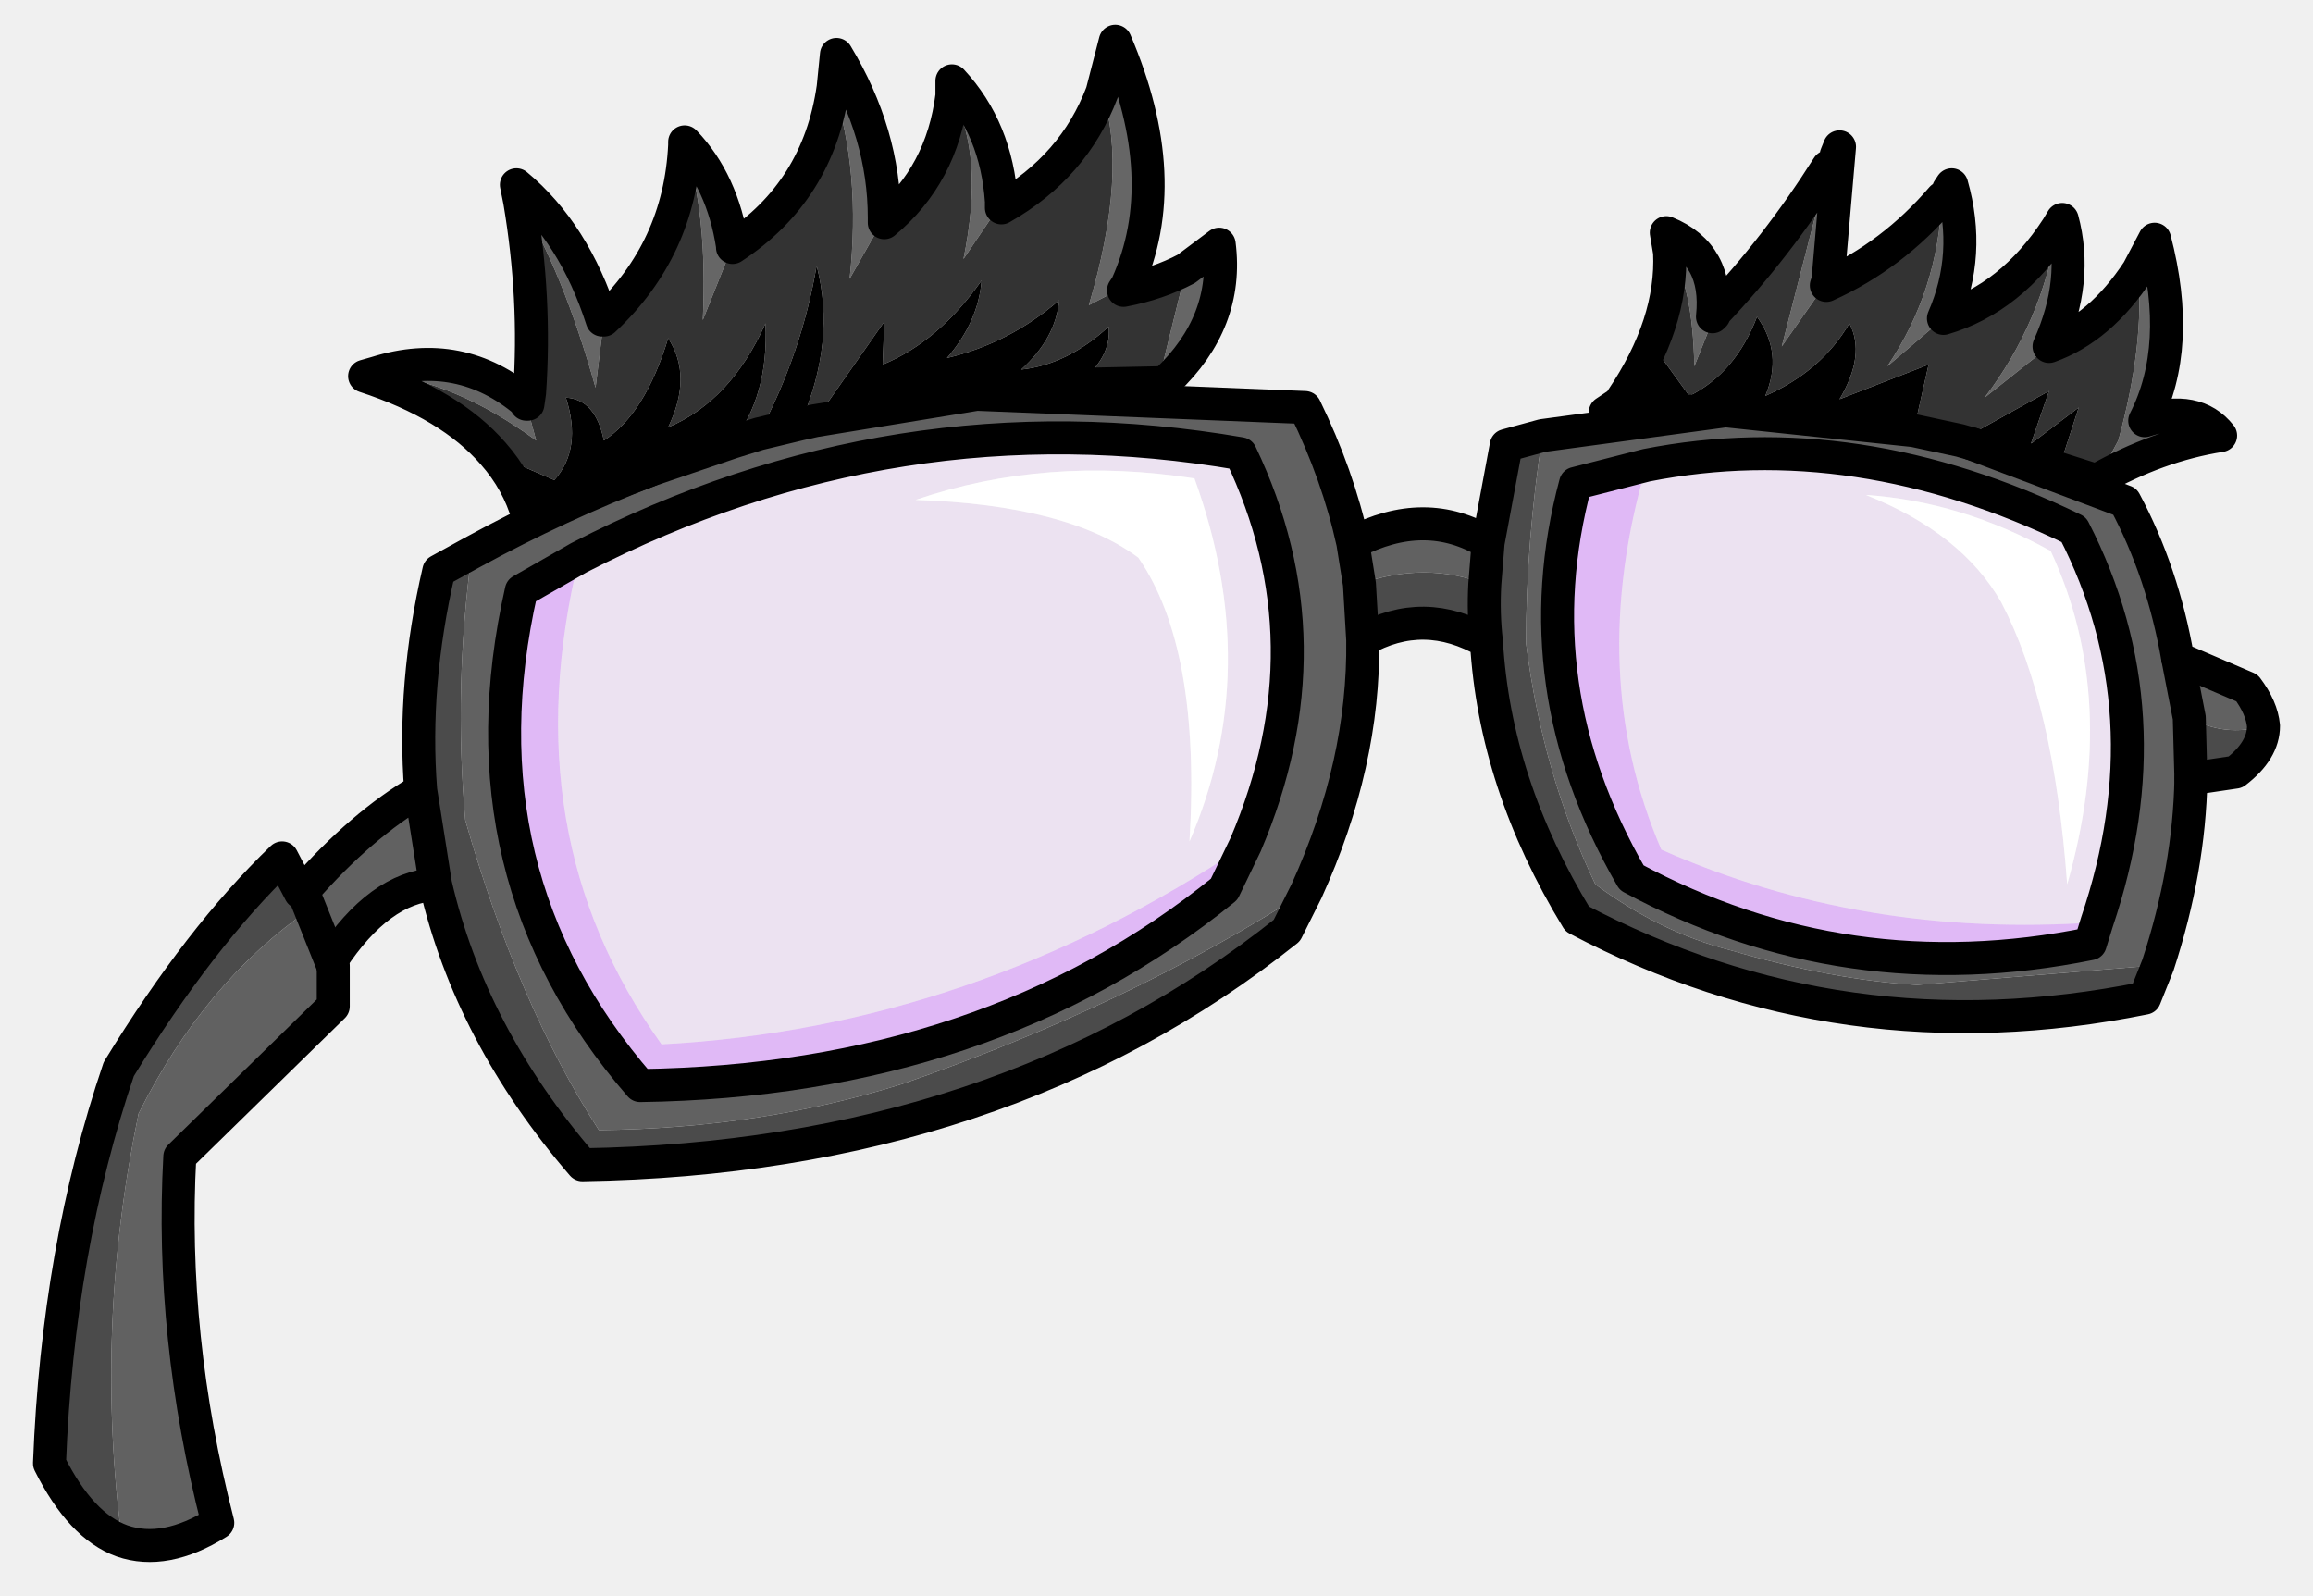
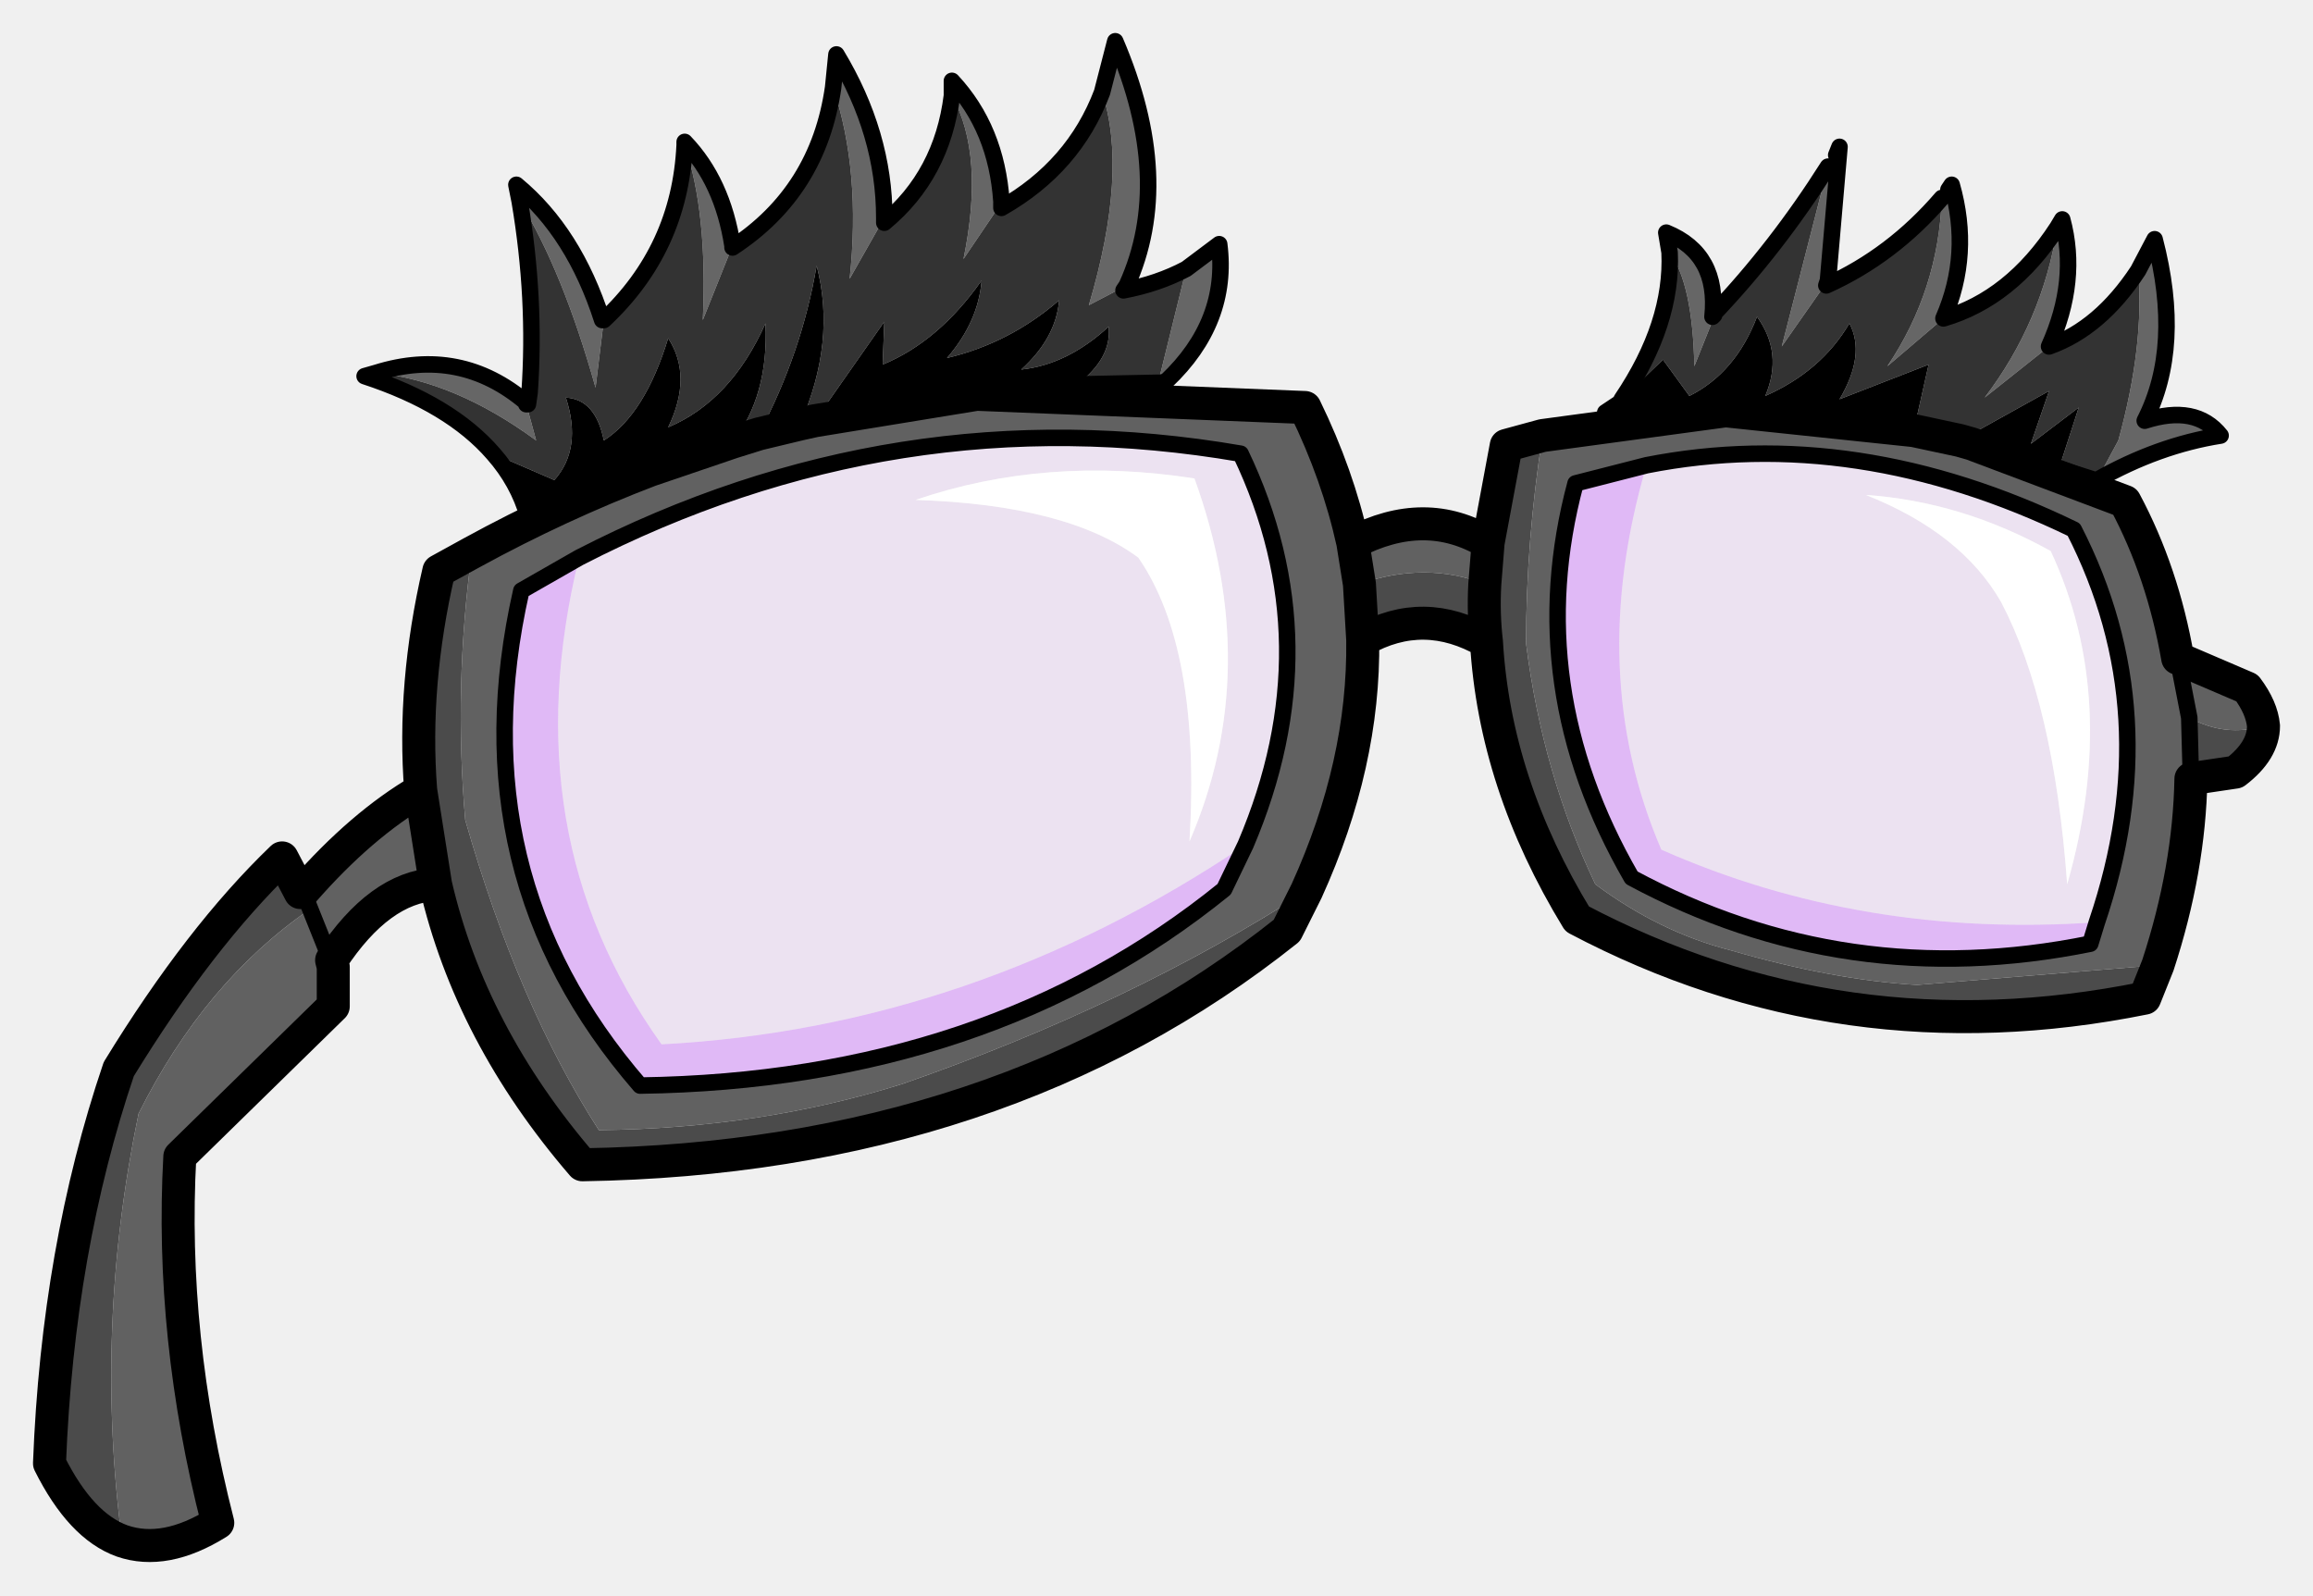
<svg xmlns="http://www.w3.org/2000/svg" width="486.494px" height="335.549px" viewBox="-35.05 -31.05 70.1 48.35">
  <g id="x1_shape0" transform="matrix(1, 0, 0, 1, 0, 0)">
    <path d="M16.85 -21.45 L16.9 -21.45 16.3 -19.95 Q16.25 -22.45 15.55 -23.4 L15.45 -24.0 Q17.05 -23.35 16.85 -21.45 M28.5 -16.5 L29.15 -17.7 Q29.95 -20.6 29.75 -22.85 L30.25 -23.8 Q31.1 -20.55 29.95 -18.3 31.5 -18.8 32.25 -17.85 30.35 -17.55 28.5 -16.5 M27.05 -20.55 L25.1 -19.0 Q26.85 -21.3 27.3 -24.15 L27.45 -24.4 Q27.95 -22.55 27.05 -20.55 M23.85 -21.4 L22.15 -19.95 Q23.7 -22.25 23.8 -25.05 L24.0 -25.3 24.1 -25.45 Q24.7 -23.35 23.85 -21.4 M20.35 -22.55 L18.95 -20.55 20.35 -26.0 20.6 -26.35 20.7 -26.6 20.35 -22.55 M0.9 -22.9 L1.9 -23.65 Q2.2 -21.3 0.3 -19.5 L0.15 -19.45 0.05 -19.45 0.9 -22.9 M-23.65 -19.75 Q-21.1 -20.55 -19.1 -18.85 L-19.1 -18.8 -18.8 -17.7 Q-21.25 -19.5 -23.65 -19.75 M-19.3 -24.95 L-19.4 -25.45 Q-17.65 -24.0 -16.8 -21.35 L-16.75 -21.35 -17.0 -19.3 Q-18.0 -22.85 -19.3 -24.95 M-14.3 -26.65 L-14.3 -26.75 Q-13.15 -25.55 -12.85 -23.6 L-13.75 -21.35 Q-13.6 -24.6 -14.3 -26.65 M-9.8 -28.4 L-9.7 -29.4 Q-8.25 -27.0 -8.25 -24.45 L-9.3 -22.6 Q-8.95 -25.85 -9.8 -28.4 M-6.2 -28.15 L-6.2 -28.6 Q-4.85 -27.15 -4.7 -24.95 L-4.7 -24.9 -5.85 -23.2 Q-5.2 -26.35 -6.2 -28.15 M-1.65 -28.25 L-1.25 -29.8 Q0.55 -25.6 -0.9 -22.4 L-2.05 -21.8 Q-0.85 -25.85 -1.65 -28.25" fill="#666666" fill-rule="evenodd" stroke="none" />
    <path d="M15.55 -23.4 Q16.25 -22.45 16.3 -19.95 L16.9 -21.45 16.85 -21.45 16.9 -21.5 16.9 -21.55 Q18.8 -23.55 20.35 -26.0 L18.95 -20.55 20.35 -22.55 20.3 -22.4 Q22.3 -23.3 23.8 -25.05 23.7 -22.25 22.15 -19.95 L23.85 -21.4 Q25.9 -22.0 27.3 -24.15 26.85 -21.3 25.1 -19.0 L27.05 -20.55 Q28.6 -21.1 29.75 -22.85 29.95 -20.6 29.15 -17.7 L28.5 -16.5 28.45 -16.5 27.35 -16.85 27.95 -18.7 26.5 -17.6 27.05 -19.2 24.35 -17.7 22.95 -18.0 23.4 -20.0 20.7 -18.95 Q21.5 -20.3 21.0 -21.25 20.15 -19.8 18.45 -19.05 19.0 -20.35 18.2 -21.45 17.55 -19.75 16.15 -19.05 L15.35 -20.15 14.1 -18.95 Q15.65 -21.25 15.55 -23.4 M0.05 -19.45 L-2.4 -19.4 Q-1.35 -20.2 -1.45 -21.15 -2.7 -20.0 -4.1 -19.85 -3.05 -20.8 -2.95 -21.95 -4.45 -20.65 -6.35 -20.2 -5.4 -21.3 -5.3 -22.55 -6.6 -20.7 -8.3 -20.0 L-8.25 -21.3 -10.35 -18.3 -10.8 -18.2 Q-9.7 -20.7 -10.3 -23.0 -10.75 -20.35 -12.05 -17.9 L-12.85 -17.65 Q-11.75 -19.05 -11.85 -21.25 -12.9 -18.9 -14.8 -18.1 -14.05 -19.65 -14.8 -20.8 -15.5 -18.5 -16.75 -17.7 -17.0 -18.95 -17.9 -19.0 -17.4 -17.45 -18.25 -16.5 L-20.1 -17.3 Q-21.4 -18.8 -24.0 -19.65 L-23.65 -19.75 Q-21.25 -19.5 -18.8 -17.7 L-19.1 -18.8 -19.05 -18.8 -19.0 -19.15 Q-18.8 -22.0 -19.3 -24.95 -18.0 -22.85 -17.0 -19.3 L-16.75 -21.35 Q-14.45 -23.5 -14.3 -26.65 -13.6 -24.6 -13.75 -21.35 L-12.85 -23.6 -12.85 -23.55 Q-10.25 -25.25 -9.8 -28.4 -8.95 -25.85 -9.3 -22.6 L-8.25 -24.45 -8.25 -24.3 Q-6.5 -25.75 -6.2 -28.15 -5.2 -26.35 -5.85 -23.2 L-4.7 -24.9 -4.7 -24.75 Q-2.5 -26.0 -1.65 -28.25 -0.85 -25.85 -2.05 -21.8 L-0.9 -22.4 -1.0 -22.25 Q0.05 -22.45 0.9 -22.9 L0.05 -19.45" fill="#333333" fill-rule="evenodd" stroke="none" />
    <path d="M22.95 -18.0 L24.35 -17.7 24.7 -17.6 29.35 -15.85 Q30.5 -13.7 30.95 -11.1 L33.05 -10.2 Q33.5 -9.6 33.55 -9.05 32.4 -8.7 31.3 -9.3 L31.35 -7.45 Q31.3 -4.7 30.35 -1.8 L23.05 -1.2 Q20.5 -1.35 17.4 -2.25 15.25 -2.8 13.3 -4.25 11.7 -7.6 11.2 -11.55 11.2 -14.65 11.7 -17.85 L17.25 -18.6 22.95 -18.0 M-5.45 -19.1 L4.5 -18.7 Q5.5 -16.65 5.95 -14.6 8.15 -15.75 10.05 -14.6 L9.95 -13.35 Q8.15 -14.05 6.15 -13.35 L6.25 -11.65 Q6.3 -7.9 4.55 -4.05 -0.8 -0.6 -7.7 1.8 -12.0 3.15 -16.9 3.2 -19.35 -0.6 -20.95 -6.2 -21.3 -10.25 -20.75 -14.3 -18.1 -15.75 -15.35 -16.8 L-12.85 -17.65 -12.05 -17.9 -10.8 -18.2 -10.35 -18.3 -5.45 -19.1 M5.95 -14.6 L6.15 -13.35 5.95 -14.6 M-21.85 -4.25 Q-23.55 -4.15 -25.0 -1.95 L-24.95 -1.75 -24.95 -0.55 -29.6 4.0 Q-29.9 9.45 -28.45 15.1 -30.05 16.1 -31.35 15.65 -32.2 9.2 -30.85 2.7 -28.85 -1.3 -25.65 -3.5 L-25.85 -4.0 -25.95 -4.0 -25.85 -4.05 Q-24.1 -6.05 -22.3 -7.1 L-21.85 -4.25 M14.85 -16.95 L12.7 -16.4 Q11.05 -10.25 14.4 -4.45 20.9 -0.95 28.3 -2.45 L28.5 -3.1 Q30.65 -9.45 27.8 -15.0 21.2 -18.2 14.85 -16.95 M31.3 -9.3 L30.95 -11.1 31.3 -9.3 M-17.5 -14.15 L-19.25 -13.15 Q-21.2 -4.55 -15.65 1.85 -5.1 1.7 2.05 -4.1 L2.7 -5.45 Q5.3 -11.55 2.55 -17.3 -7.9 -19.1 -17.5 -14.15 M-25.65 -3.5 L-24.95 -1.75 -25.65 -3.5 M-25.85 -4.05 L-25.85 -4.0 -25.85 -4.05" fill="#616161" fill-rule="evenodd" stroke="none" />
    <path d="M10.05 -14.6 L10.6 -17.55 11.7 -17.85 Q11.2 -14.65 11.2 -11.55 11.7 -7.6 13.3 -4.25 15.25 -2.8 17.4 -2.25 20.5 -1.35 23.05 -1.2 L30.35 -1.8 29.95 -0.8 Q20.8 1.05 12.75 -3.2 10.25 -7.3 10.0 -11.6 9.9 -12.45 9.95 -13.35 9.9 -12.45 10.0 -11.6 8.1 -12.7 6.25 -11.65 L6.15 -13.35 Q8.15 -14.05 9.95 -13.35 L10.05 -14.6 M4.55 -4.05 L3.95 -2.85 Q-4.7 4.05 -17.4 4.25 -20.8 0.3 -21.85 -4.25 L-22.3 -7.1 Q-22.55 -10.3 -21.75 -13.75 L-20.75 -14.3 Q-21.3 -10.25 -20.95 -6.2 -19.35 -0.6 -16.9 3.2 -12.0 3.15 -7.7 1.8 -0.8 -0.6 4.55 -4.05 M-31.35 15.65 Q-32.6 15.2 -33.55 13.3 -33.3 6.8 -31.45 1.35 -29.0 -2.65 -26.5 -5.05 L-25.95 -4.0 -25.85 -4.0 -25.65 -3.5 Q-28.85 -1.3 -30.85 2.7 -32.2 9.2 -31.35 15.65 M33.55 -9.05 Q33.55 -8.3 32.7 -7.65 L31.35 -7.45 31.3 -9.3 Q32.4 -8.7 33.55 -9.05" fill="#4b4b4b" fill-rule="evenodd" stroke="none" />
    <path d="M28.5 -3.1 L28.3 -2.45 Q20.9 -0.95 14.4 -4.45 11.05 -10.25 12.7 -16.4 L14.85 -16.95 Q13.0 -10.65 15.3 -5.3 21.4 -2.6 28.5 -3.1 M2.7 -5.45 L2.05 -4.1 Q-5.1 1.7 -15.65 1.85 -21.2 -4.55 -19.25 -13.15 L-17.5 -14.15 Q-19.55 -5.75 -15.0 0.6 -5.55 0.1 2.7 -5.45" fill="#d183fe" fill-opacity="0.498" fill-rule="evenodd" stroke="none" />
    <path d="M14.1 -18.95 L15.35 -20.15 16.15 -19.05 Q17.55 -19.75 18.2 -21.45 19.0 -20.35 18.45 -19.05 20.15 -19.8 21.0 -21.25 21.5 -20.3 20.7 -18.95 L23.4 -20.0 22.95 -18.0 17.25 -18.6 13.6 -18.55 14.05 -18.85 14.1 -18.95 M24.35 -17.7 L27.05 -19.2 26.5 -17.6 27.95 -18.7 27.35 -16.85 24.7 -17.6 24.35 -17.7 M-2.4 -19.4 L-5.45 -19.1 -10.35 -18.3 -8.25 -21.3 -8.3 -20.0 Q-6.6 -20.7 -5.3 -22.55 -5.4 -21.3 -6.35 -20.2 -4.45 -20.65 -2.95 -21.95 -3.05 -20.8 -4.1 -19.85 -2.7 -20.0 -1.45 -21.15 -1.35 -20.2 -2.4 -19.4 M-15.35 -16.8 L-19.05 -15.4 Q-19.35 -16.45 -20.1 -17.3 L-18.25 -16.5 Q-17.4 -17.45 -17.9 -19.0 -17.0 -18.95 -16.75 -17.7 -15.5 -18.5 -14.8 -20.8 -14.05 -19.65 -14.8 -18.1 -12.9 -18.9 -11.85 -21.25 -11.75 -19.05 -12.85 -17.65 L-15.35 -16.8 M-10.8 -18.2 L-12.05 -17.9 Q-10.75 -20.35 -10.3 -23.0 -9.7 -20.7 -10.8 -18.2" fill="#000000" fill-rule="evenodd" stroke="none" />
    <path d="M28.5 -3.1 Q21.4 -2.6 15.3 -5.3 13.0 -10.65 14.85 -16.95 21.2 -18.2 27.8 -15.0 30.65 -9.45 28.5 -3.1 M21.5 -16.05 Q24.4 -14.9 25.6 -12.8 27.2 -9.75 27.6 -4.25 29.2 -9.85 27.1 -14.35 24.4 -15.85 21.5 -16.05 M-17.5 -14.15 Q-7.9 -19.1 2.55 -17.3 5.3 -11.55 2.7 -5.45 -5.55 0.1 -15.0 0.6 -19.55 -5.75 -17.5 -14.15 M1.0 -5.55 Q3.25 -10.75 1.15 -16.55 -3.35 -17.25 -7.3 -15.9 -2.7 -15.75 -0.55 -14.15 1.35 -11.4 1.0 -5.55" fill="#d183fe" fill-opacity="0.125" fill-rule="evenodd" stroke="none" />
    <path d="M21.5 -16.05 Q24.4 -15.85 27.1 -14.35 29.2 -9.85 27.6 -4.25 27.2 -9.75 25.6 -12.8 24.4 -14.9 21.5 -16.05 M1.0 -5.55 Q1.35 -11.4 -0.55 -14.15 -2.7 -15.75 -7.3 -15.9 -3.35 -17.25 1.15 -16.55 3.25 -10.75 1.0 -5.55" fill="#ffffff" fill-rule="evenodd" stroke="none" />
-     <path d="M15.55 -23.4 Q15.65 -21.25 14.1 -18.95 L14.05 -18.85 13.6 -18.55 17.25 -18.6 M27.35 -16.85 L28.45 -16.5 28.5 -16.5 Q30.35 -17.55 32.25 -17.85 31.5 -18.8 29.95 -18.3 31.1 -20.55 30.25 -23.8 L29.75 -22.85 Q28.6 -21.1 27.05 -20.55 27.95 -22.55 27.45 -24.4 L27.3 -24.15 Q25.9 -22.0 23.85 -21.4 24.7 -23.35 24.1 -25.45 L24.0 -25.3 M23.8 -25.05 Q22.3 -23.3 20.3 -22.4 L20.35 -22.55 20.7 -26.6 20.6 -26.35 M20.35 -26.0 Q18.8 -23.55 16.9 -21.55 M16.9 -21.5 L16.85 -21.45 Q17.05 -23.35 15.45 -24.0 L15.55 -23.4 M0.9 -22.9 L1.9 -23.65 Q2.2 -21.3 0.3 -19.5 L0.15 -19.45 0.05 -19.45 -2.4 -19.4 -5.45 -19.1 M-15.35 -16.8 L-19.05 -15.4 Q-19.35 -16.45 -20.1 -17.3 -21.4 -18.8 -24.0 -19.65 L-23.65 -19.75 Q-21.1 -20.55 -19.1 -18.85 L-19.1 -18.8 -19.05 -18.8 -19.0 -19.15 Q-18.8 -22.0 -19.3 -24.95 L-19.4 -25.45 Q-17.65 -24.0 -16.8 -21.35 L-16.75 -21.35 Q-14.45 -23.5 -14.3 -26.65 L-14.3 -26.75 Q-13.15 -25.55 -12.85 -23.6 L-12.85 -23.55 Q-10.25 -25.25 -9.8 -28.4 L-9.7 -29.4 Q-8.25 -27.0 -8.25 -24.45 L-8.25 -24.3 Q-6.5 -25.75 -6.2 -28.15 L-6.2 -28.6 Q-4.85 -27.15 -4.7 -24.95 M-4.7 -24.9 L-4.7 -24.75 Q-2.5 -26.0 -1.65 -28.25 L-1.25 -29.8 Q0.55 -25.6 -0.9 -22.4 L-1.0 -22.25 Q0.05 -22.45 0.9 -22.9 M14.85 -16.95 L12.7 -16.4 Q11.05 -10.25 14.4 -4.45 20.9 -0.95 28.3 -2.45 L28.5 -3.1 Q30.65 -9.45 27.8 -15.0 21.2 -18.2 14.85 -16.95 M24.7 -17.6 L27.35 -16.85 M31.3 -9.3 L31.35 -7.45 M30.95 -11.1 L31.3 -9.3 M2.7 -5.45 L2.05 -4.1 Q-5.1 1.7 -15.65 1.85 -21.2 -4.55 -19.25 -13.15 L-17.5 -14.15 Q-7.9 -19.1 2.55 -17.3 5.3 -11.55 2.7 -5.45 M-25.65 -3.5 L-25.85 -4.0 -25.85 -4.05 M-24.95 -1.75 L-25.65 -3.5" fill="none" stroke="#000000" stroke-linecap="round" stroke-linejoin="round" stroke-width="1.0" />
+     <path d="M15.55 -23.4 Q15.65 -21.25 14.1 -18.95 L14.05 -18.85 13.6 -18.55 17.25 -18.6 M27.35 -16.85 L28.45 -16.5 28.5 -16.5 Q30.35 -17.55 32.25 -17.85 31.5 -18.8 29.95 -18.3 31.1 -20.55 30.25 -23.8 L29.75 -22.85 Q28.6 -21.1 27.05 -20.55 27.95 -22.55 27.45 -24.4 L27.3 -24.15 Q25.9 -22.0 23.85 -21.4 24.7 -23.35 24.1 -25.45 L24.0 -25.3 M23.8 -25.05 Q22.3 -23.3 20.3 -22.4 L20.35 -22.55 20.7 -26.6 20.6 -26.35 M20.35 -26.0 Q18.8 -23.55 16.9 -21.55 M16.9 -21.5 L16.85 -21.45 Q17.05 -23.35 15.45 -24.0 L15.55 -23.4 M0.9 -22.9 L1.9 -23.65 Q2.2 -21.3 0.3 -19.5 L0.15 -19.45 0.05 -19.45 -2.4 -19.4 -5.45 -19.1 M-15.35 -16.8 L-19.05 -15.4 Q-19.35 -16.45 -20.1 -17.3 -21.4 -18.8 -24.0 -19.65 L-23.65 -19.75 Q-21.1 -20.55 -19.1 -18.85 L-19.1 -18.8 -19.05 -18.8 -19.0 -19.15 Q-18.8 -22.0 -19.3 -24.95 L-19.4 -25.45 Q-17.65 -24.0 -16.8 -21.35 L-16.75 -21.35 Q-14.45 -23.5 -14.3 -26.65 L-14.3 -26.75 Q-13.15 -25.55 -12.85 -23.6 L-12.85 -23.55 Q-10.25 -25.25 -9.8 -28.4 L-9.7 -29.4 Q-8.25 -27.0 -8.25 -24.45 L-8.25 -24.3 Q-6.5 -25.75 -6.2 -28.15 L-6.2 -28.6 Q-4.85 -27.15 -4.7 -24.95 M-4.7 -24.9 L-4.7 -24.75 Q-2.5 -26.0 -1.65 -28.25 L-1.25 -29.8 Q0.55 -25.6 -0.9 -22.4 L-1.0 -22.25 Q0.05 -22.45 0.9 -22.9 M14.85 -16.95 L12.7 -16.4 Q11.05 -10.25 14.4 -4.45 20.9 -0.95 28.3 -2.45 L28.5 -3.1 Q30.65 -9.45 27.8 -15.0 21.2 -18.2 14.85 -16.95 M24.7 -17.6 L27.35 -16.85 M31.3 -9.3 L31.35 -7.45 M30.95 -11.1 L31.3 -9.3 M2.7 -5.45 L2.05 -4.1 Q-5.1 1.7 -15.65 1.85 -21.2 -4.55 -19.25 -13.15 L-17.5 -14.15 Q-7.9 -19.1 2.55 -17.3 5.3 -11.55 2.7 -5.45 M-25.65 -3.5 L-25.85 -4.0 -25.85 -4.05 M-24.95 -1.75 L-25.65 -3.5" fill="none" stroke="#000000" stroke-linecap="round" stroke-linejoin="round" stroke-width="0.5" />
    <path d="M22.95 -18.0 L24.35 -17.7 24.7 -17.6 29.35 -15.85 Q30.5 -13.7 30.95 -11.1 L33.05 -10.2 Q33.5 -9.6 33.55 -9.05 33.55 -8.3 32.7 -7.65 L31.35 -7.45 Q31.3 -4.7 30.35 -1.8 L29.95 -0.8 Q20.8 1.05 12.75 -3.2 10.25 -7.3 10.0 -11.6 8.1 -12.7 6.25 -11.65 6.3 -7.9 4.55 -4.05 L3.95 -2.85 Q-4.7 4.05 -17.4 4.25 -20.8 0.3 -21.85 -4.25 -23.55 -4.15 -25.0 -1.95 L-24.95 -1.75 -24.95 -0.55 -29.6 4.0 Q-29.9 9.45 -28.45 15.1 -30.05 16.1 -31.35 15.65 -32.6 15.2 -33.55 13.3 -33.3 6.8 -31.45 1.35 -29.0 -2.65 -26.5 -5.05 L-25.95 -4.0 -25.85 -4.05 Q-24.1 -6.05 -22.3 -7.1 -22.55 -10.3 -21.75 -13.75 L-20.75 -14.3 Q-18.1 -15.75 -15.35 -16.8 L-12.85 -17.65 -12.05 -17.9 -10.8 -18.2 -10.35 -18.3 -5.45 -19.1 4.5 -18.7 Q5.5 -16.65 5.95 -14.6 8.15 -15.75 10.05 -14.6 L10.6 -17.55 11.7 -17.85 17.25 -18.6 22.95 -18.0 M6.15 -13.35 L5.95 -14.6 M9.95 -13.35 L10.05 -14.6 M9.95 -13.35 Q9.9 -12.45 10.0 -11.6 M6.25 -11.65 L6.15 -13.35 M-21.85 -4.25 L-22.3 -7.1" fill="none" stroke="#000000" stroke-linecap="round" stroke-linejoin="round" stroke-width="1.0" />
  </g>
</svg>
